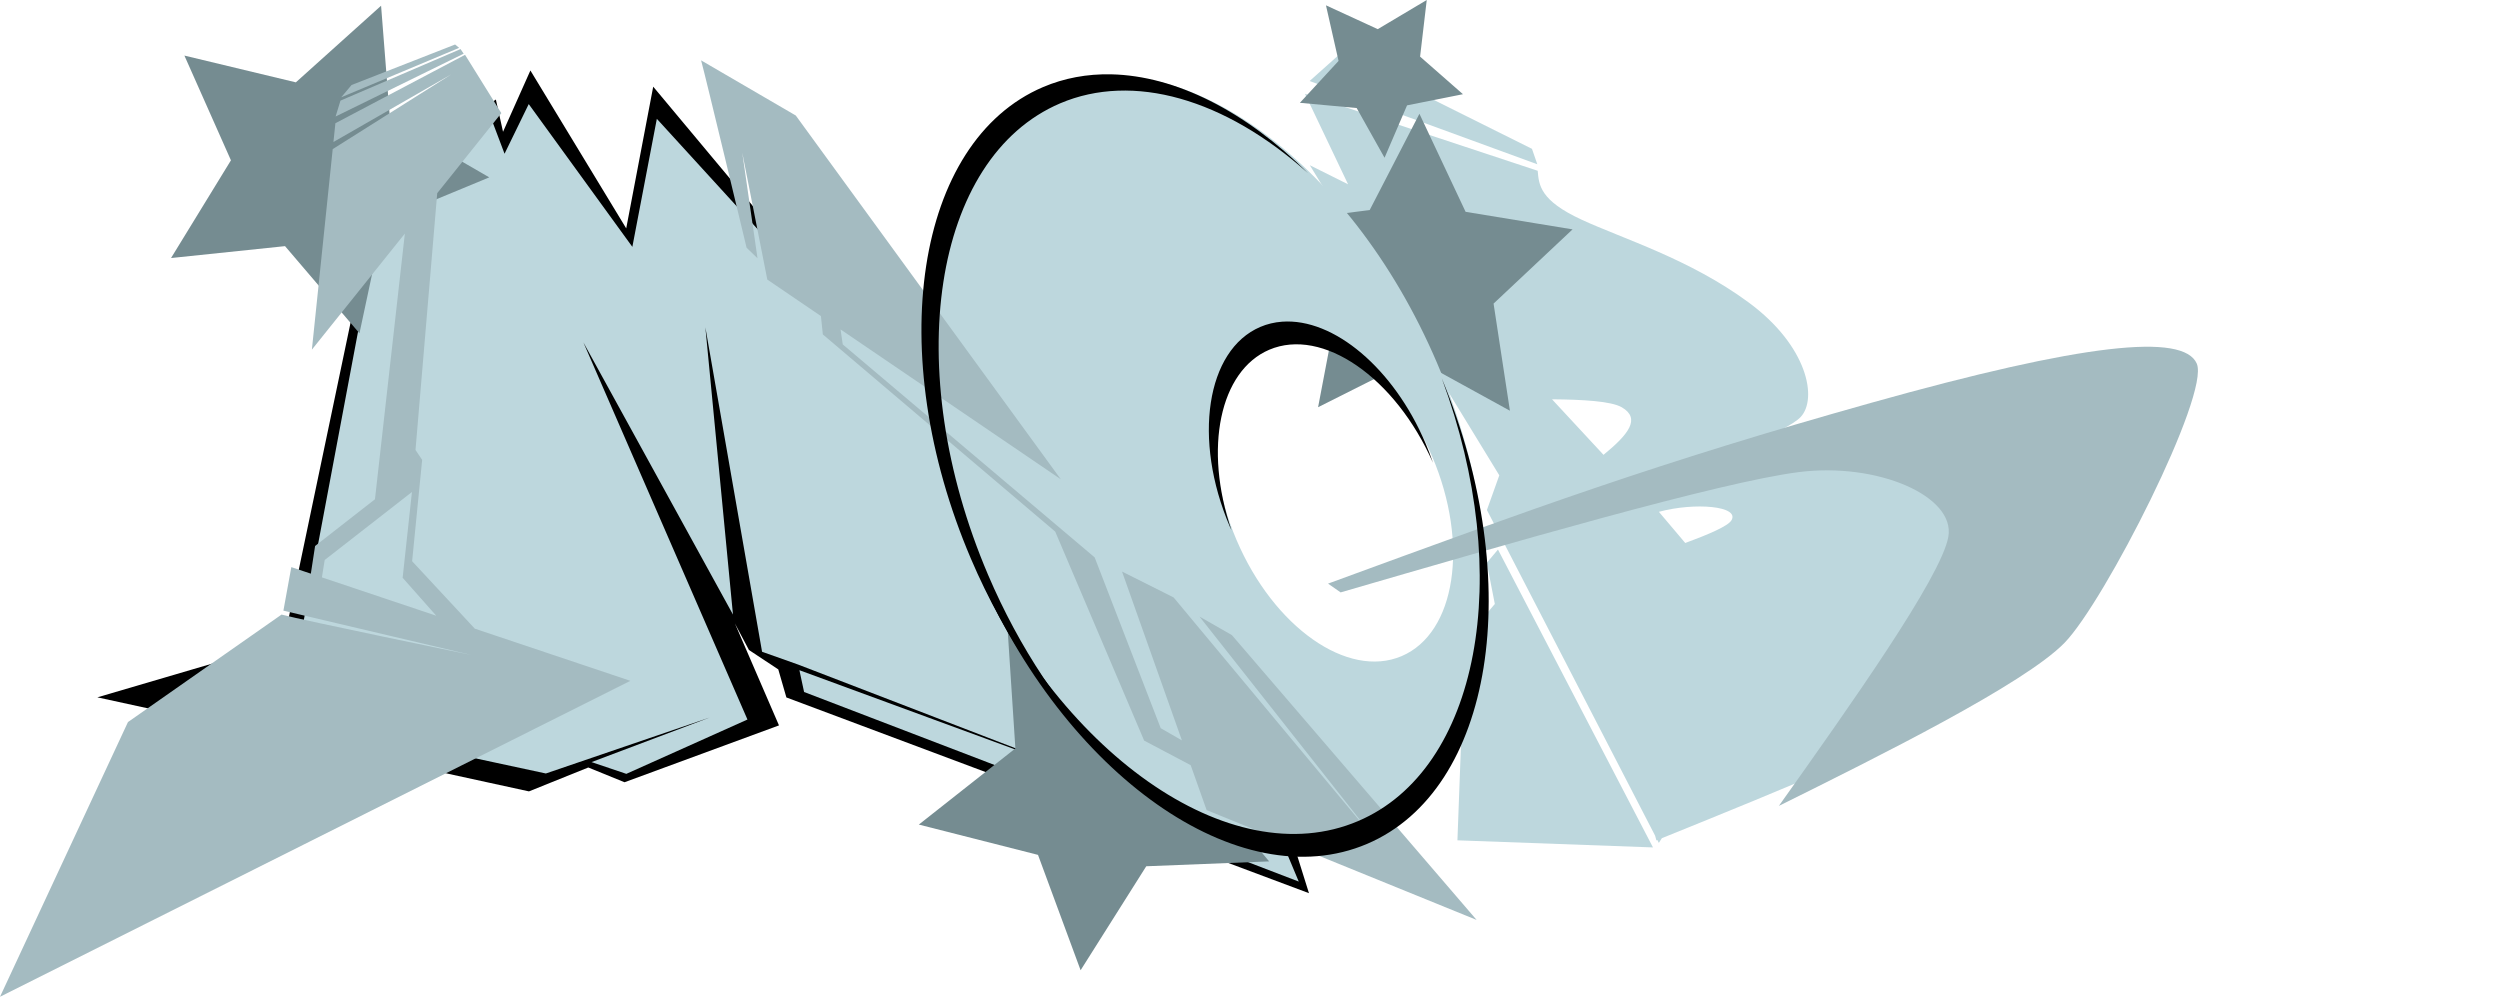
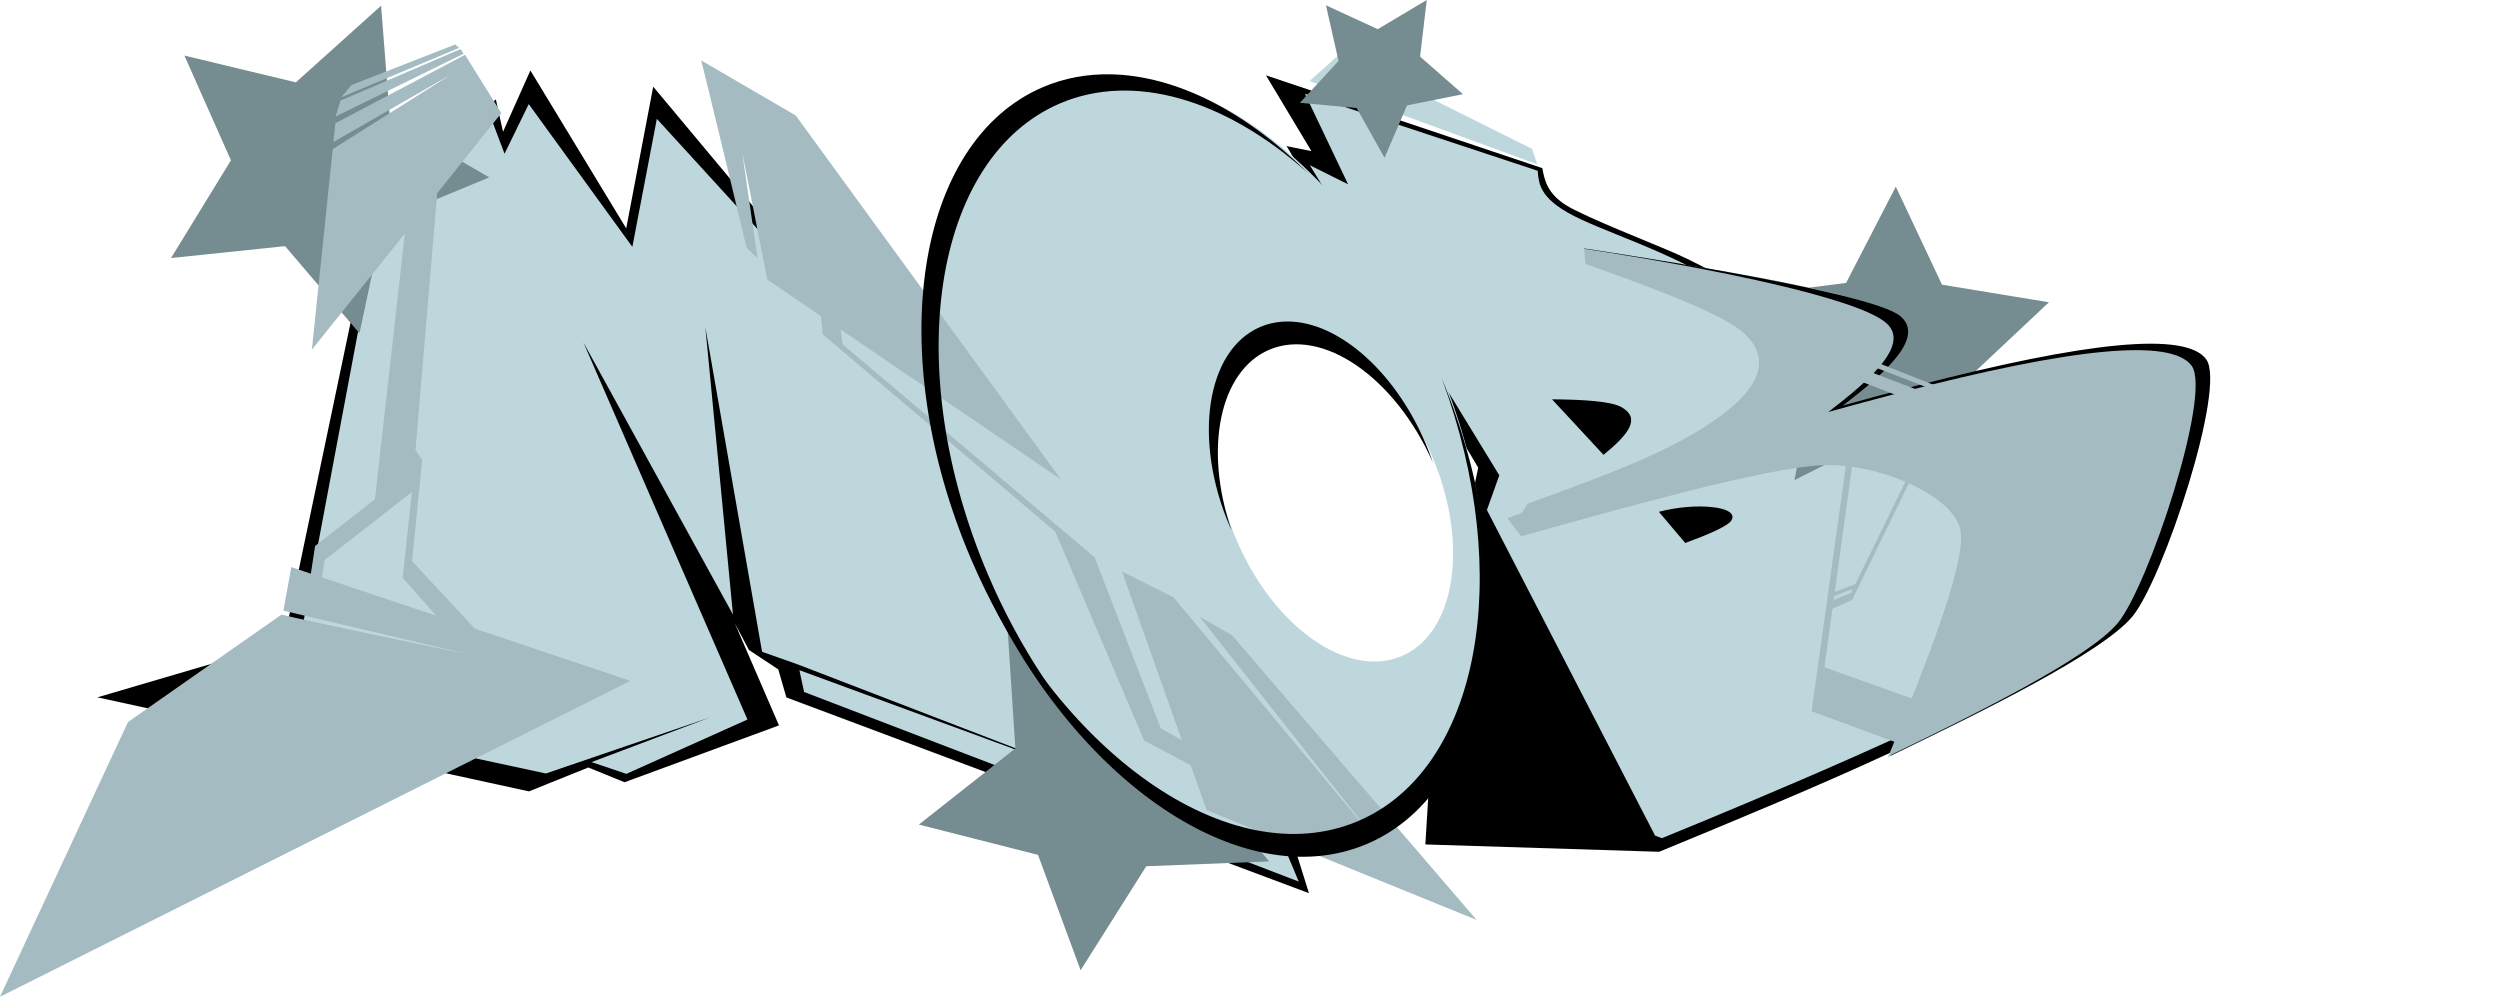
<svg xmlns="http://www.w3.org/2000/svg" width="1410.212" height="562.254" viewBox="0 0 373.119 148.763" version="1.1" id="svg5">
  <defs id="defs2">
    </defs>
-   <g id="layer22" transform="translate(-58.19385,-24.92827)">
-     <path id="path216053" style="font-variation-settings:normal;opacity:1;vector-effect:none;fill:#bdd7dd;fill-opacity:1;stroke:none;stroke-width:0.265px;stroke-linecap:butt;stroke-linejoin:miter;stroke-miterlimit:4;stroke-dasharray:none;stroke-dashoffset:0;stroke-opacity:1;-inkscape-stroke:none;stop-color:#000000;stop-opacity:1" d="m 252.958,38.929 c 1.847,3.887 4.088,8.603 6.433,13.505 l -5.709,-2.847 28.279,46.282 -1.849,5.174 25.101,48.605 c 0.061,0.221 0.135,0.491 0.194,0.707 0.046,-0.019 0.095,-0.039 0.142,-0.057 l 0.222,0.43 0.452,-0.703 c 18,-7.281 39.42,-15.978 49.855,-22.483 10.59,-6.602 17.271,-13.876 10.235,-23.531 -7.036,-9.655 -22.729,-13.274 -32.352,-13.895 -5.082,-0.328 -10.4,0.424 -15.497,1.575 4.219,-1.822 7.465,-3.448 8.475,-4.526 2.531,-2.702 1.092,-10.565 -7.747,-17.084 -8.839,-6.519 -18.813,-9.521 -24.972,-12.378 -6.159,-2.856 -6.348,-5.124 -6.528,-7.286 z m 36.871,45.594 c 4.565,0.038 8.836,0.272 10.417,1.195 2.87,1.676 0.998,4.044 -2.732,7.093 z m 15.949,16.792 c 5.387,-1.447 12.109,-0.863 10.827,1.273 -0.518,0.863 -3.414,2.1 -6.892,3.381 z" />
-     <path style="font-variation-settings:normal;opacity:1;vector-effect:none;fill:#bdd7dd;fill-opacity:1;stroke:none;stroke-width:0.265px;stroke-linecap:butt;stroke-linejoin:miter;stroke-miterlimit:4;stroke-dasharray:none;stroke-dashoffset:0;stroke-opacity:1;-inkscape-stroke:none;stop-color:#000000;stop-opacity:1" d="m 281.762,106.946 23.135,44.458 -29.185,-1.059 1.118,-30.056 4.462,-5.215 -1.2,-6.142 z" id="path244523" />
-     <path style="font-variation-settings:normal;opacity:1;fill:#bdd7dd;fill-opacity:1;stroke:none;stroke-width:0.265;stroke-linecap:butt;stroke-linejoin:miter;stroke-miterlimit:4;stroke-dasharray:none;stroke-dashoffset:0;stroke-opacity:1;stop-color:#000000;stop-opacity:1" d="m 287.634,49.446 -33.986,-12.424 4.608,-4.117 28.581,14.236 z" id="path246149" />
+   <g id="layer24" style="display:inline">
+     <path style="font-variation-settings:normal;opacity:1;vector-effect:none;fill:#000000;fill-opacity:1;stroke:none;stroke-width:0.265px;stroke-linecap:butt;stroke-linejoin:miter;stroke-miterlimit:4;stroke-dasharray:none;stroke-dashoffset:0;stroke-opacity:1;-inkscape-stroke:none;stop-color:#000000;stop-opacity:1" d="m 192.021,21.808 c 0,0 28.6,47.987 28.6,47.987 0,0 -1.51,7.173 -1.51,7.173 0,0 1.593,4.307 1.593,4.307 0,0 -1.176,3.019 -1.176,3.019 0,0 0.956,5.905 0.956,5.905 0,0 -5.953,6.389 -5.953,6.389 0,0 -1.799,29.444 -1.799,29.444 0,0 34.899,1.094 34.899,1.094 23.438,-9.678 47.603,-19.657 58.717,-28.403 11.114,-8.746 10.692,-15.841 3.192,-22.537 -7.5,-6.696 -21.371,-10.045 -26.667,-11.065 -5.295,-1.019 -9.902,-1.118 -13.383,-1.193 3.914,-3.706 5.865,-5.554 0.842,-12.194 -5.024,-6.641 -16.86,-12.377 -20.05,-13.81 -3.19,-1.434 -13.841,-5.565 -16.612,-7.337 -2.771,-1.772 -3.152,-3.751 -3.488,-5.494 0,0 -41.239,-13.847 -41.239,-13.847 0,0 6.785,11.313 6.785,11.313 0,0 -3.704,-0.752 -3.704,-0.752 z" id="path266858" />
  </g>
  <g id="layer17" style="display:inline" transform="translate(-58.19385,-24.92827)">
    <path style="font-variation-settings:normal;opacity:1;vector-effect:none;fill:#000000;fill-opacity:1;stroke:none;stroke-width:0.265px;stroke-linecap:butt;stroke-linejoin:miter;stroke-miterlimit:4;stroke-dasharray:none;stroke-dashoffset:0;stroke-opacity:1;-inkscape-stroke:none;stop-color:#000000;stop-opacity:1" d="m 100.506,120.842 14.459,-69.003 17.235,-12.057 1.07,4.816 4.084,-9.151 14.301,23.566 4.029,-21.15 25.442,30.469 9.299,2.946 38.442,33.091 6.269,13.887 7.3,4.489 11.117,35.488 -77.993,-29.213 -1.21,-4.187 -4.377,-2.895 -2.107,-3.981 6.589,15.235 -23.051,8.484 -5.411,-2.202 -8.851,3.567 -64.416,-14.037 z" id="path200381" />
+   </g>
+   <g id="layer22" transform="translate(-58.19385,-24.92827)" style="display:inline">
+     <path id="path216053" style="font-variation-settings:normal;opacity:1;vector-effect:none;fill:#bdd7dd;fill-opacity:1;stroke:none;stroke-width:0.265px;stroke-linecap:butt;stroke-linejoin:miter;stroke-miterlimit:4;stroke-dasharray:none;stroke-dashoffset:0;stroke-opacity:1;-inkscape-stroke:none;stop-color:#000000;stop-opacity:1" d="m 252.958,38.929 c 1.847,3.887 4.088,8.603 6.433,13.505 l -5.709,-2.847 28.279,46.282 -1.849,5.174 25.101,48.605 1.009,0.377 c 0,0 39.42,-15.978 49.855,-22.483 10.59,-6.602 17.271,-13.876 10.235,-23.531 -7.036,-9.655 -22.729,-13.274 -32.352,-13.895 -5.082,-0.328 -10.4,0.424 -15.497,1.575 4.219,-1.822 7.465,-3.448 8.475,-4.526 2.531,-2.702 1.092,-10.565 -7.747,-17.084 -8.839,-6.519 -18.813,-9.521 -24.972,-12.378 -6.159,-2.856 -6.348,-5.124 -6.528,-7.286 z m 36.871,45.594 c 4.565,0.038 8.836,0.272 10.417,1.195 2.87,1.676 0.998,4.044 -2.732,7.093 z m 15.949,16.792 c 5.387,-1.447 12.109,-0.863 10.827,1.273 -0.518,0.863 -3.414,2.1 -6.892,3.381 z" />
+     <path style="font-variation-settings:normal;opacity:1;fill:#bdd7dd;fill-opacity:1;stroke:none;stroke-width:0.265;stroke-linecap:butt;stroke-linejoin:miter;stroke-miterlimit:4;stroke-dasharray:none;stroke-dashoffset:0;stroke-opacity:1;stop-color:#000000;stop-opacity:1" d="m 287.634,49.446 -33.986,-12.424 4.608,-4.117 28.581,14.236 z" id="path246149" />
  </g>
  <g id="layer1" style="display:inline" transform="translate(-58.19385,-24.92827)">
    <path id="path16535" style="fill:#bdd7dd;fill-opacity:1;stroke:none;stroke-width:0.452px;stroke-linecap:butt;stroke-linejoin:miter;stroke-opacity:1" d="m 137.106,40.462 -3.61,7.412 -2.288,-6.06 -15.969,13.418 -12.613,67.08 -16.068,6.64 53.105,11.417 5.891,-2.012 18.573,-6.345 -17.649,6.657 5.194,1.755 18.078,-8.108 -24.49,-56.293 22.328,40.626 -4.12,-42.872 8.463,48.425 5.41,1.922 43.518,16.755 -43.356,-15.927 0.699,3.255 73.827,28.294 -14.56,-34.8 -5.043,-2.615 -4.646,-14.018 -0.264,-0.141 -39.651,-32.249 -7.456,-3.534 -24.183,-26.482 -3.655,19.109 z" />
  </g>
  <g id="layer14" style="display:inline" transform="translate(-58.19385,-24.92827)">
    <path style="fill:#758c91;fill-opacity:1;stroke:none;stroke-opacity:1" id="path194095-7-3-6" transform="matrix(0.3950514,-0.145542,0.145542,0.3950514,-87.98974,34.39139)" d="m 388.113,140.028 33.791,22.563 37.743,-15.045 -11.017,39.109 25.972,31.247 -40.599,1.608 -21.692,34.356 -14.075,-38.116 -39.378,-10.014 31.901,-25.164 z" />
  </g>
-   <g id="layer21" transform="translate(-58.19385,-24.92827)" />
  <g id="layer16" style="display:inline" transform="translate(-58.19385,-24.92827)">
    <path style="display:inline;fill:#758c91;fill-opacity:1;stroke:none;stroke-opacity:1" id="path194095" d="m 388.113,140.028 33.791,22.563 37.743,-15.045 -11.017,39.109 25.972,31.247 -40.599,1.608 -21.692,34.356 -14.075,-38.116 -39.378,-10.014 31.901,-25.164 z" transform="matrix(0.4516951,0,0,0.4516951,33.2326,55.06394)" />
-     <path style="display:inline;fill:#758c91;fill-opacity:1;stroke:none;stroke-opacity:1" id="path194095-7" transform="matrix(0.3007061,-0.2609115,0.2609115,0.3007061,93.32586,117.4667)" d="m 388.113,140.028 33.791,22.563 37.743,-15.045 -11.017,39.109 25.972,31.247 -40.599,1.608 -21.692,34.356 -14.075,-38.116 -39.378,-10.014 31.901,-25.164 z" />
    <path style="display:inline;fill:#758c91;fill-opacity:1;stroke:none;stroke-opacity:1" id="path194095-7-3" transform="matrix(0.206823,-0.03284508,0.03284508,0.206823,171.2206,9.509395)" d="m 388.113,140.028 33.791,22.563 37.743,-15.045 -11.017,39.109 25.972,31.247 -40.599,1.608 -21.692,34.356 -14.075,-38.116 -39.378,-10.014 31.901,-25.164 z" />
+   </g>
+   <g id="layer25" style="display:inline">
+     <path style="display:inline;fill:#758c91;fill-opacity:1;stroke:none;stroke-opacity:1" id="path194095-7" transform="matrix(0.3007061,-0.2609115,0.2609115,0.3007061,106.231,103.4151)" d="m 388.113,140.028 33.791,22.563 37.743,-15.045 -11.017,39.109 25.972,31.247 -40.599,1.608 -21.692,34.356 -14.075,-38.116 -39.378,-10.014 31.901,-25.164 z" />
  </g>
  <g id="layer5" style="display:inline" transform="translate(-58.19385,-24.92827)">
    <path id="path39162" style="fill:#bdd7dd;fill-opacity:1;stroke:none;stroke-width:0.379;stroke-opacity:1" d="M 214.424,38.148 A 60.519,37.512 66.904 0 1 272.669,79.102 60.519,37.512 66.904 0 1 261.904,149.485 60.519,37.512 66.904 0 1 203.659,108.531 60.519,37.512 66.904 0 1 214.424,38.148 Z m 32.875,37.588 a 25.61,15.874 66.904 0 0 -4.555,29.783 25.61,15.874 66.904 0 0 24.647,17.331 25.61,15.874 66.904 0 0 4.556,-29.784 25.61,15.874 66.904 0 0 -24.647,-17.33 z" />
  </g>
  <g id="layer2" style="display:inline" transform="translate(-58.19385,-24.92827)">
    <path id="path12634" style="fill:#a4bbc1;fill-opacity:1;stroke:none;stroke-width:0.452px;stroke-linecap:butt;stroke-linejoin:miter;stroke-opacity:1" d="m 126.116,31.571 -15.454,6.045 -1.534,1.827 17.593,-7.374 z m 0.813,0.681 -17.92,7.693 -0.726,2.371 19.113,-9.373 z m 0.673,0.858 -19.352,10.212 -0.291,2.799 17.587,-10.096 -17.696,11.157 -3.109,29.929 13.876,-17.321 -4.461,39.651 -8.936,6.974 -0.634,4.131 -2.914,-0.977 -1.181,6.498 28.057,6.618 c 0,0 -25.147,-5.179 -28.335,-6.032 l -22.92,16.04 -19.097,41 94.078,-47.153 -23.216,-7.786 -9.355,-10.067 1.497,-15.125 -0.993,-1.477 3.242,-38.327 9.567,-11.943 z m 35.228,0.826 c 0.518,1.801 6.79,27.965 6.79,27.965 l 1.631,1.577 -2.277,-15.762 3.738,18.939 8.003,5.446 0.285,2.738 34.683,29.432 13.272,31.19 6.947,3.669 2.378,6.704 40.294,16.392 -36.521,-42.507 -4.84,-2.772 26.841,34.016 -30.708,-36.874 -7.692,-3.859 8.937,25.201 -3.164,-1.822 -9.858,-25.493 -37.597,-31.785 -0.328,-2.237 32.871,22.365 -39.554,-54.291 z m -43.155,64.421 -1.388,12.802 5.014,5.664 -17.063,-5.723 0.416,-2.594 z" />
  </g>
-   <g id="layer23">
-     <path style="font-variation-settings:normal;opacity:1;vector-effect:none;fill:#a4bbc1;fill-opacity:1;stroke:none;stroke-width:0.265px;stroke-linecap:butt;stroke-linejoin:miter;stroke-miterlimit:4;stroke-dasharray:none;stroke-dashoffset:0;stroke-opacity:1;-inkscape-stroke:none;stop-color:#000000;stop-opacity:1" d="m 265.489,120.28 c 14.764,-7.322 36.649,-18.177 42.646,-24.349 5.997,-6.172 21.717,-37.075 19.728,-41.663 -1.989,-4.588 -16.822,-3.059 -48.572,5.846 -31.75,8.905 -50.392,15.738 -81.084,26.99 0,0 1.879,1.31 1.879,1.31 24.948,-7.256 56.646,-16.474 68.404,-17.957 11.758,-1.484 23.363,3.593 22.296,9.654 -1.067,6.06 -14.862,25.48 -25.296,40.17 z" id="path247545" />
+   <g id="layer23" style="display:inline">
+     <path id="path247545" style="font-variation-settings:normal;opacity:1;vector-effect:none;fill:#a4bbc1;fill-opacity:1;stroke:none;stroke-width:1px;stroke-linecap:butt;stroke-linejoin:miter;stroke-miterlimit:4;stroke-dasharray:none;stroke-dashoffset:0;stroke-opacity:1;-inkscape-stroke:none;stop-color:#000000;stop-opacity:1" d="m 893.561,140.611 0.732,8.16 c 32.931,11.899 72.995,26.375 87.18,37.34 14.185,10.965 17.454,26.991 -9.256,47.264 -26.71,20.272 -63.378,33.619 -110.426,50.744 L 858.5,289.264 c -2.824,1.037 -5.419,1.983 -8.32,3.049 l 7.895,10.174 c 60.345,-16.865 137.016,-38.291 169.072,-40.047 32.056,-1.756 75.918,17.432 78.84,37.24 2.922,19.808 -22.09,81.125 -41.01,127.508 47.949,-23.18 119.025,-57.54 136.381,-78.504 17.356,-20.964 53.084,-129.078 41.688,-144.998 -11.396,-15.92 -67.458,-10.14 -164.004,14.951 -14.702,3.821 -28.225,7.474 -41.047,11.049 25.432,-19.305 46.416,-38.876 32.324,-50.527 -17.614,-14.564 -102.898,-27.416 -176.758,-38.547 z" transform="scale(0.2645833)" />
+     <path id="path247545-0" style="font-variation-settings:normal;display:inline;vector-effect:none;fill:#000000;fill-opacity:1;stroke:none;stroke-width:0.265px;stroke-linecap:butt;stroke-linejoin:miter;stroke-miterlimit:4;stroke-dasharray:none;stroke-dashoffset:0;stroke-opacity:1;-inkscape-stroke:none;stop-color:#000000" d="m 236.422,37.141 c 18.983,2.865 40.51,7.274 44.99,10.979 3.728,3.083 -1.824,8.261 -8.552,13.369 3.392,-0.946 6.97,-1.912 10.86,-2.923 25.545,-6.639 40.377,-8.168 43.393,-3.956 3.015,4.212 -6.438,32.817 -11.03,38.364 -4.338,5.239 -21.301,13.611 -33.866,19.695 -0.015,0.036 -0.031,0.076 -0.045,0.112 12.686,-6.133 31.492,-15.224 36.084,-20.771 4.592,-5.547 14.045,-34.152 11.03,-38.364 -3.015,-4.212 -17.848,-2.683 -43.393,3.956 -3.89,1.011 -7.468,1.978 -10.86,2.923 6.729,-5.108 12.281,-10.286 8.552,-13.369 C 278.925,43.304 236.458,37.085 236.458,37.085 l -0.035,0.056 z" />
+     <path style="font-variation-settings:normal;opacity:1;vector-effect:none;fill:#a4bbc1;fill-opacity:1;stroke:none;stroke-width:0.265px;stroke-linecap:butt;stroke-linejoin:miter;stroke-miterlimit:4;stroke-dasharray:none;stroke-dashoffset:0;stroke-opacity:1;-inkscape-stroke:none;stop-color:#000000;stop-opacity:1" d="m 273.934,55.475 17.107,6.598 2.002,-1.268 -17.812,-6.792 z" id="path259830" />
+     <path style="font-variation-settings:normal;display:inline;vector-effect:none;fill:#a4bbc1;fill-opacity:1;stroke:none;stroke-width:0.265px;stroke-linecap:butt;stroke-linejoin:miter;stroke-miterlimit:4;stroke-dasharray:none;stroke-dashoffset:0;stroke-opacity:1;-inkscape-stroke:none;stop-color:#000000" d="m 275.653,53.212 17.107,6.598 0.086,-0.691 -17.737,-7.009 z" id="path259830-8" />
+     <path style="font-variation-settings:normal;opacity:1;vector-effect:none;fill:#a4bbc1;fill-opacity:1;stroke:none;stroke-width:0.265px;stroke-linecap:butt;stroke-linejoin:miter;stroke-miterlimit:4;stroke-dasharray:none;stroke-dashoffset:0;stroke-opacity:1;-inkscape-stroke:none;stop-color:#000000;stop-opacity:1" d="m 283.54,111.013 -13.165,-4.861 5.204,-37.262 0.907,0.201 -4.194,30.498 15.271,5.462 z" id="path261136" />
+     <path style="font-variation-settings:normal;opacity:1;vector-effect:none;fill:#a4bbc1;fill-opacity:1;stroke:none;stroke-width:0.265px;stroke-linecap:butt;stroke-linejoin:miter;stroke-miterlimit:4;stroke-dasharray:none;stroke-dashoffset:0;stroke-opacity:1;-inkscape-stroke:none;stop-color:#000000;stop-opacity:1" d="m 273.393,90.903 3.033,-1.355 8.462,-17.413 -0.347,-0.599 -8.265,16.924 -2.83,1.182 z" id="path263196" />
+     <path style="font-variation-settings:normal;opacity:1;vector-effect:none;fill:#a4bbc1;fill-opacity:1;stroke:none;stroke-width:0.265px;stroke-linecap:butt;stroke-linejoin:miter;stroke-miterlimit:4;stroke-dasharray:none;stroke-dashoffset:0;stroke-opacity:1;-inkscape-stroke:none;stop-color:#000000;stop-opacity:1" d="m 272.934,89.266 4.341,-1.641 0.125,-0.63 -4.321,1.622 z" id="path264411" />
  </g>
  <g id="layer10" style="display:inline" transform="translate(-58.19385,-24.92827)">
    <path id="path39162-0" style="display:inline;fill:#000000;fill-opacity:1;stroke:none;stroke-width:0.379;stroke-opacity:1" d="m 224.054,36.02 c -3.614,-0.078 -7.043,0.564 -10.19,1.906 -19.056,8.127 -23.876,39.638 -10.765,70.383 5.155,12.085 12.607,22.801 21.231,30.531 -7.553,-7.497 -14.04,-17.267 -18.665,-28.11 -13.111,-30.745 -8.291,-62.257 10.766,-70.383 10.833,-4.605 24.531,-0.741 36.995,10.435 -9.363,-9.3 -19.797,-14.544 -29.372,-14.761 z" />
    <path id="path39162-2" style="display:inline;fill:#000000;fill-opacity:1;stroke:none;stroke-width:0.379;stroke-opacity:1" d="m 249.545,72.94 a 25.61,15.874 66.904 0 0 -3.255,0.781 25.61,15.874 66.904 0 0 -4.556,29.783 25.61,15.874 66.904 0 0 0.252,0.543 25.61,15.874 66.904 0 1 5.641,-26.922 25.61,15.874 66.904 0 1 24.428,16.857 25.61,15.874 66.904 0 0 -1.118,-2.932 25.61,15.874 66.904 0 0 -21.393,-18.11 z m 23.825,8.44 a 60.519,37.512 66.904 0 1 -12.475,66.09 60.519,37.512 66.904 0 1 -58.245,-40.953 60.519,37.512 66.904 0 1 -0.412,-1.026 60.519,37.512 66.904 0 0 1.75,4.43 60.519,37.512 66.904 0 0 58.245,40.953 60.519,37.512 66.904 0 0 11.137,-69.494 z" />
  </g>
</svg>
